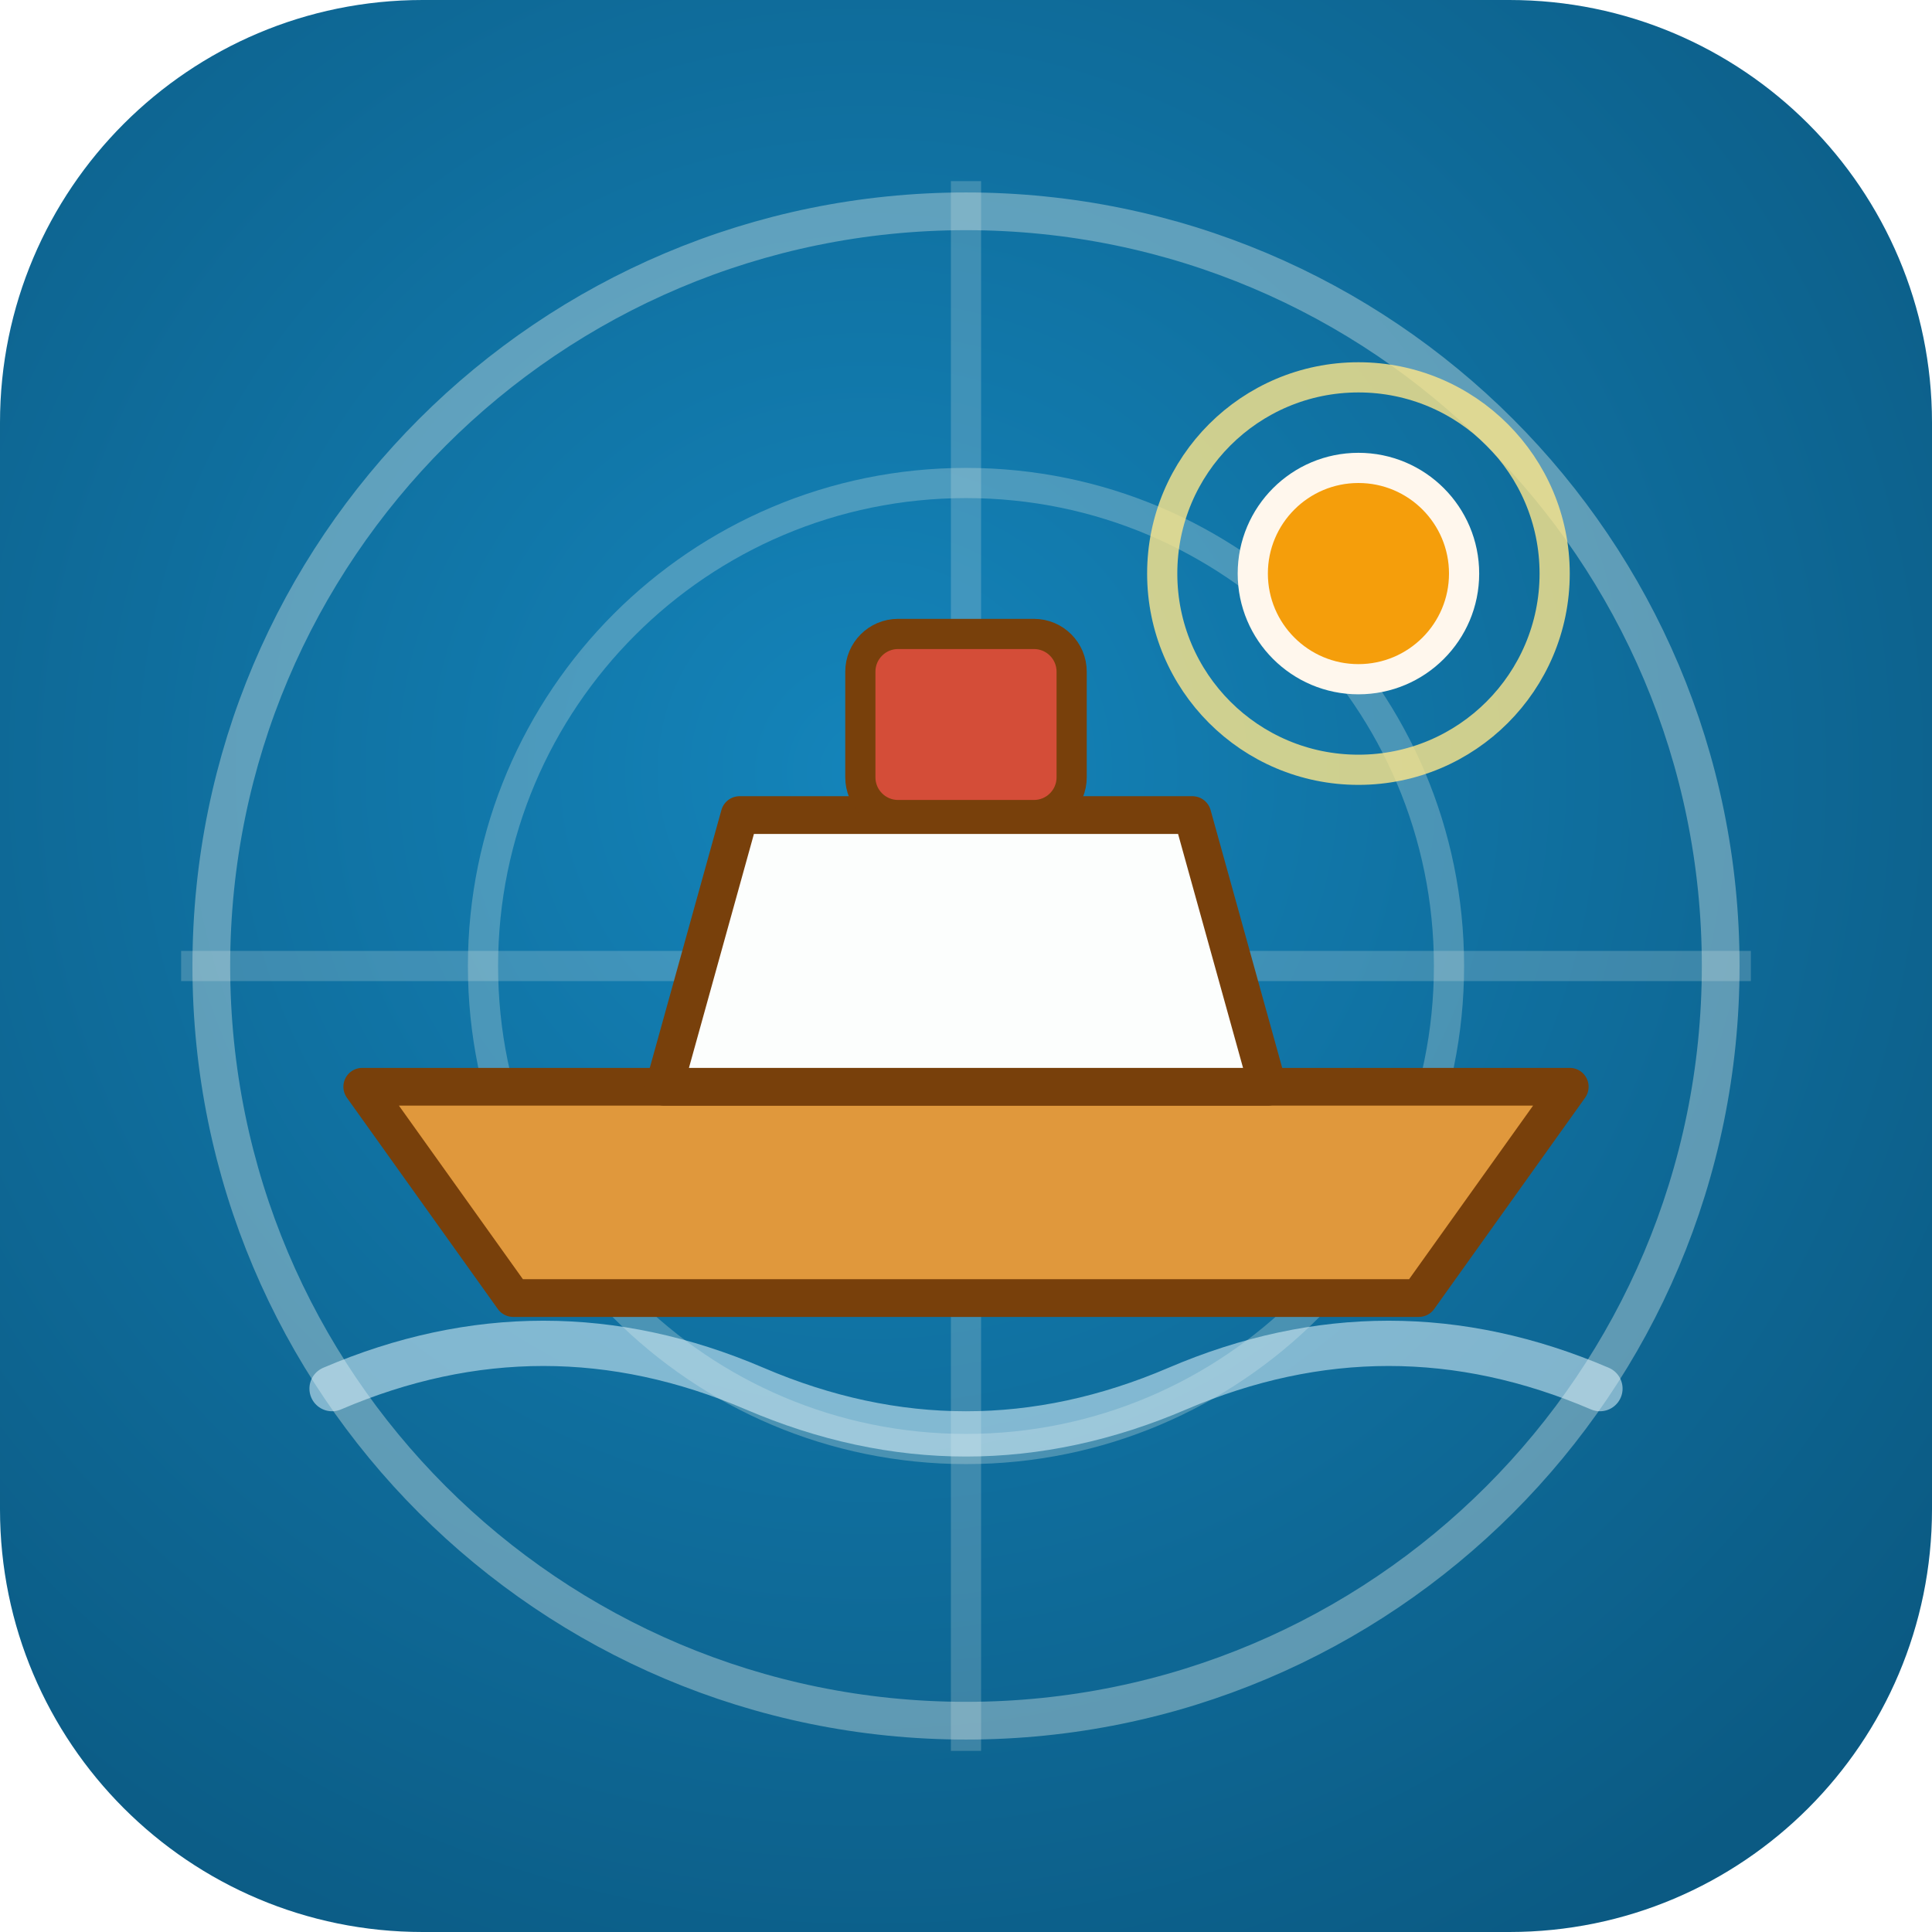
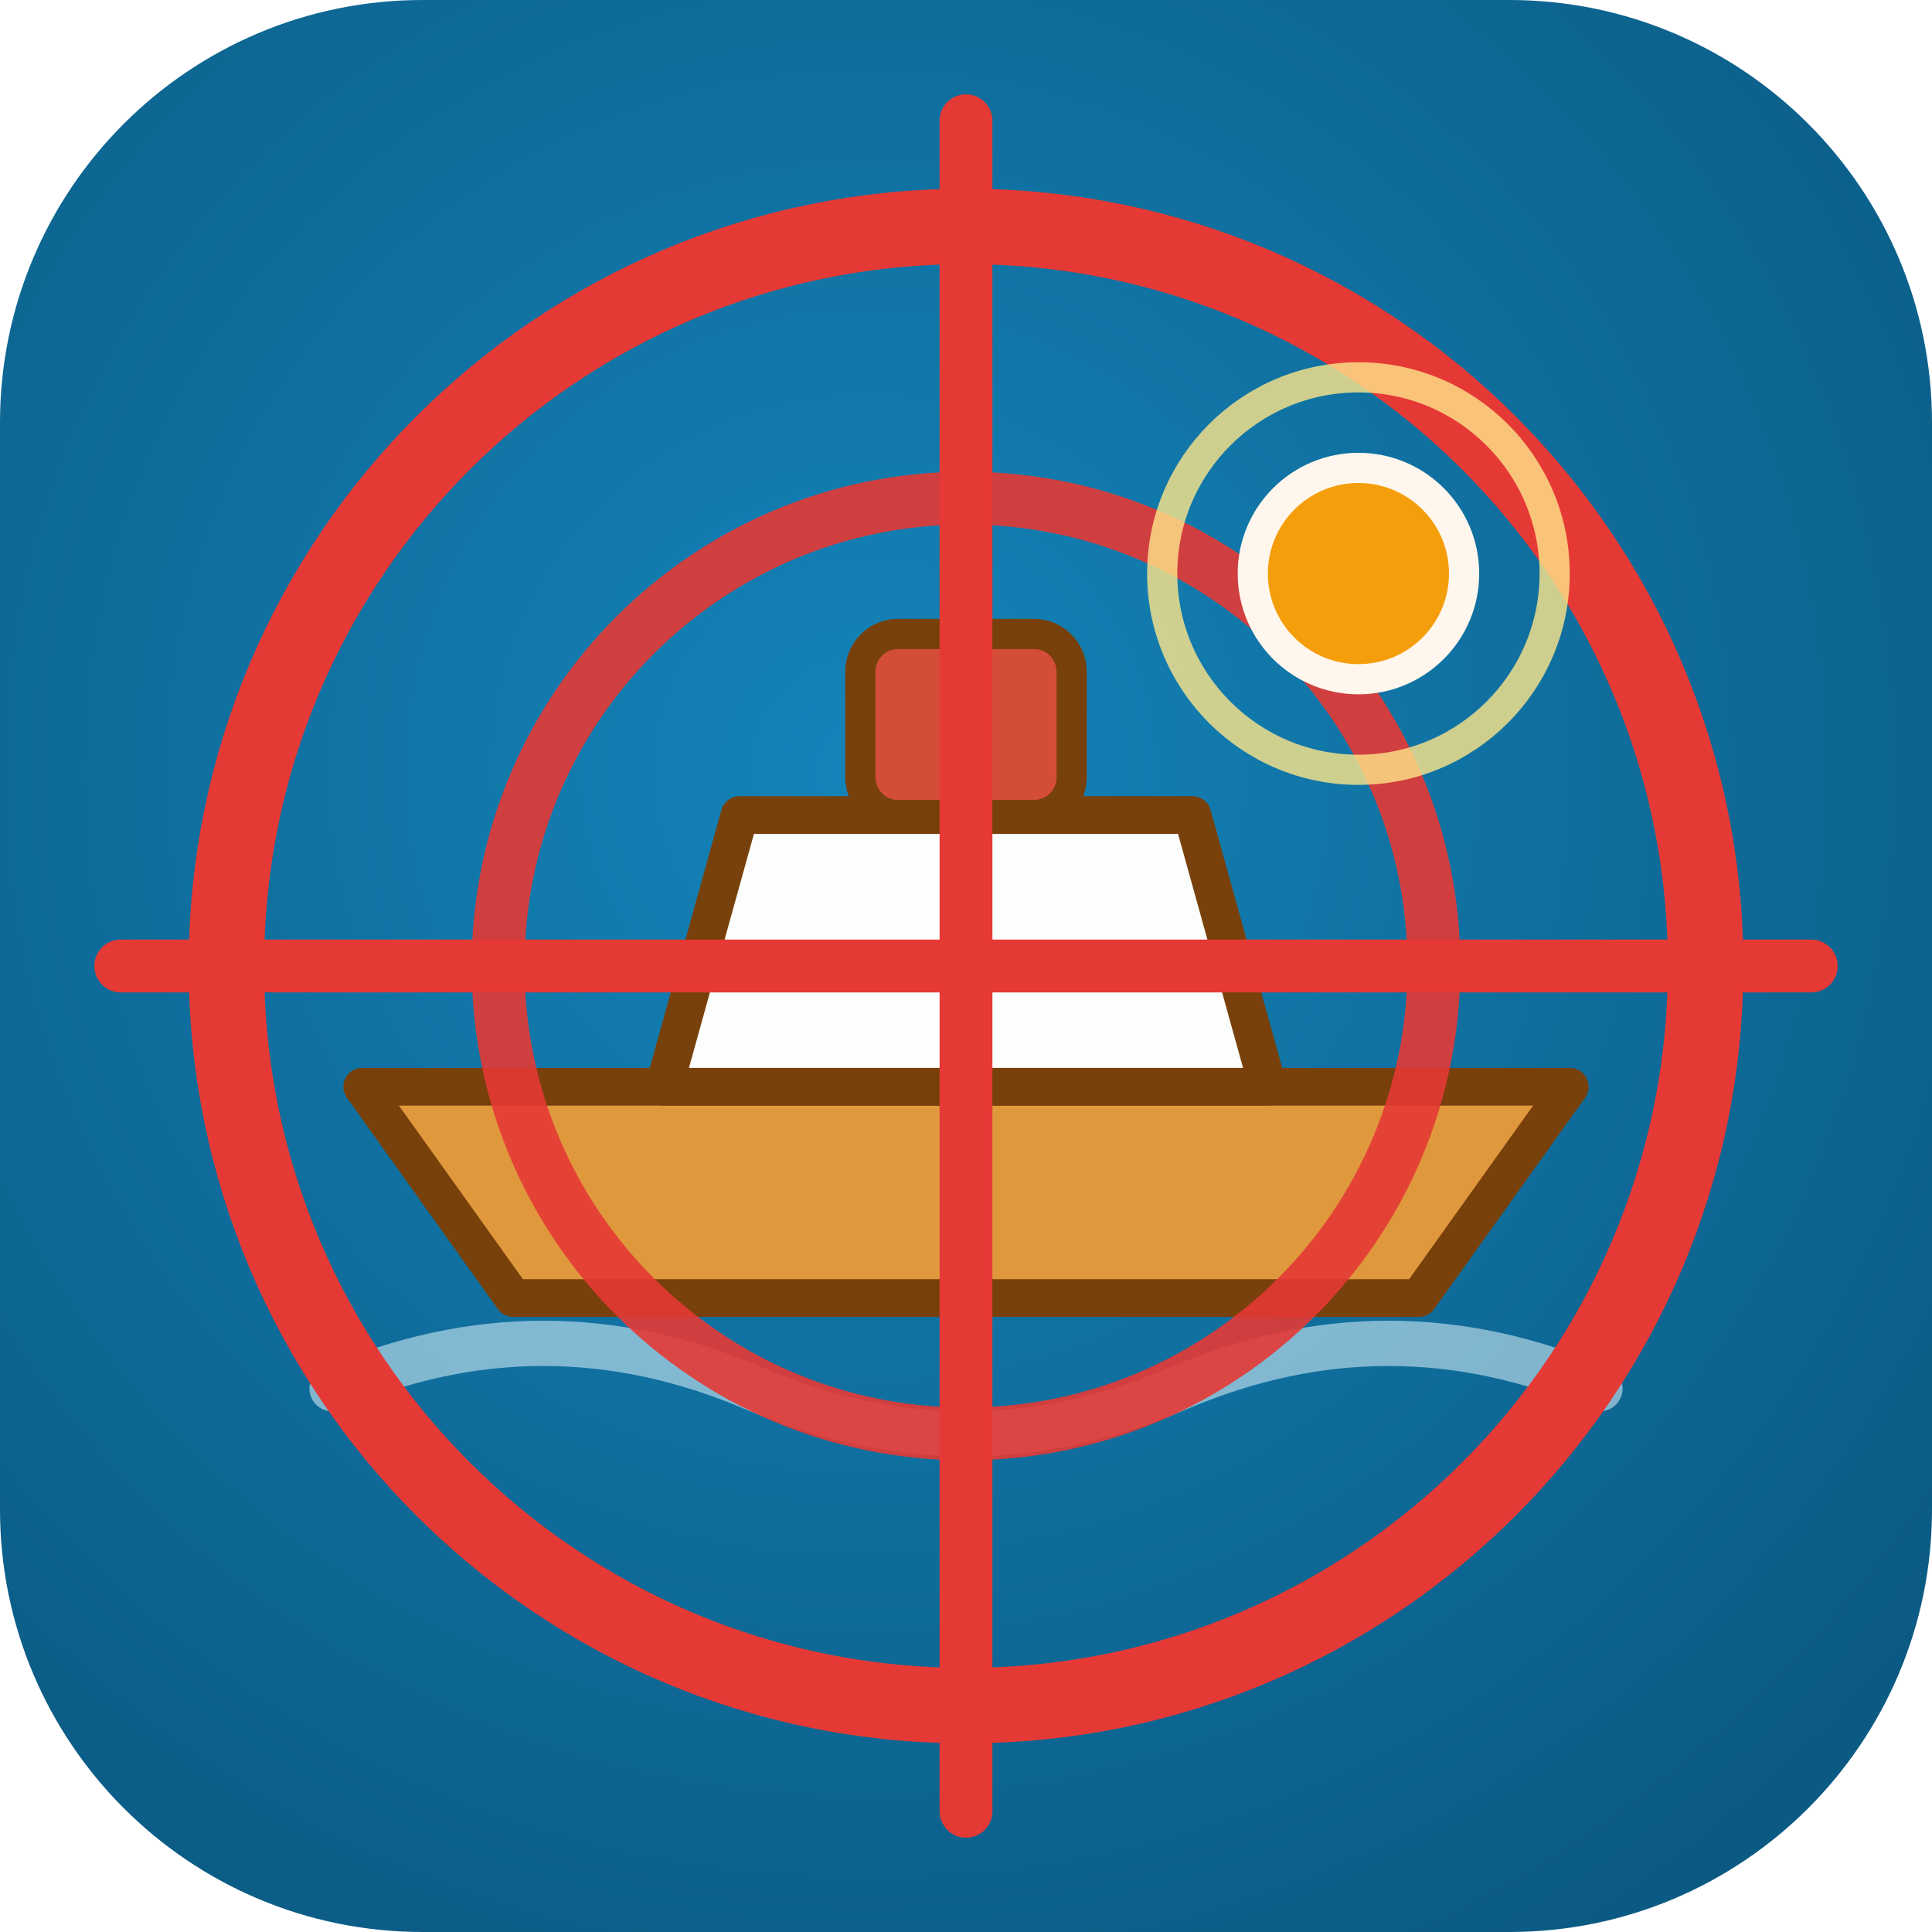
<svg xmlns="http://www.w3.org/2000/svg" viewBox="0 0 128 128" role="img" aria-label="Enfonsar la flota">
  <defs>
    <radialGradient id="sea" cx="45%" cy="40%" r="70%">
      <stop offset="0%" stop-color="#1484ba" />
      <stop offset="100%" stop-color="#0b5a83" />
    </radialGradient>
  </defs>
  <rect width="128" height="128" rx="28" fill="url(#sea)" />
-   <circle cx="64" cy="64" r="50" fill="none" stroke="#e3ede7" stroke-opacity="0.38" stroke-width="2.5" />
-   <circle cx="64" cy="64" r="32" fill="none" stroke="#e3ede7" stroke-opacity="0.28" stroke-width="2" />
-   <path d="M64 12v104M12 64h104" stroke="#e3ede7" stroke-opacity="0.22" stroke-width="2" />
  <path d="M22 92 Q36 86 50 92 T78 92 T106 92" fill="none" stroke="#e0f4fa" stroke-opacity="0.55" stroke-width="3" stroke-linecap="round" />
  <path d="M24 72 L104 72 L94 86 L34 86 Z" fill="#e0983c" stroke="#78400b" stroke-width="2.5" stroke-linejoin="round" />
  <path d="M44 72 L49 54 L79 54 L84 72 Z" fill="#fcfefd" stroke="#78400b" stroke-width="2.5" stroke-linejoin="round" />
  <rect x="57" y="42" width="14" height="12" rx="2.5" fill="#d44d38" stroke="#78400b" stroke-width="2" />
+   <circle cx="64" cy="64" r="49" fill="none" stroke="#e53935" stroke-width="5" />
+   <circle cx="64" cy="64" r="31" fill="none" stroke="#e53935" stroke-width="3.5" stroke-opacity="0.9" />
+   <path d="M64 8v112M8 64h112" stroke="#e53935" stroke-width="3.5" stroke-linecap="round" />
  <circle cx="90" cy="38" r="7" fill="#f59e0b" stroke="#fff7ed" stroke-width="2" />
  <circle cx="90" cy="38" r="13" fill="none" stroke="#fde68a" stroke-width="2" stroke-opacity="0.8" />
</svg>
